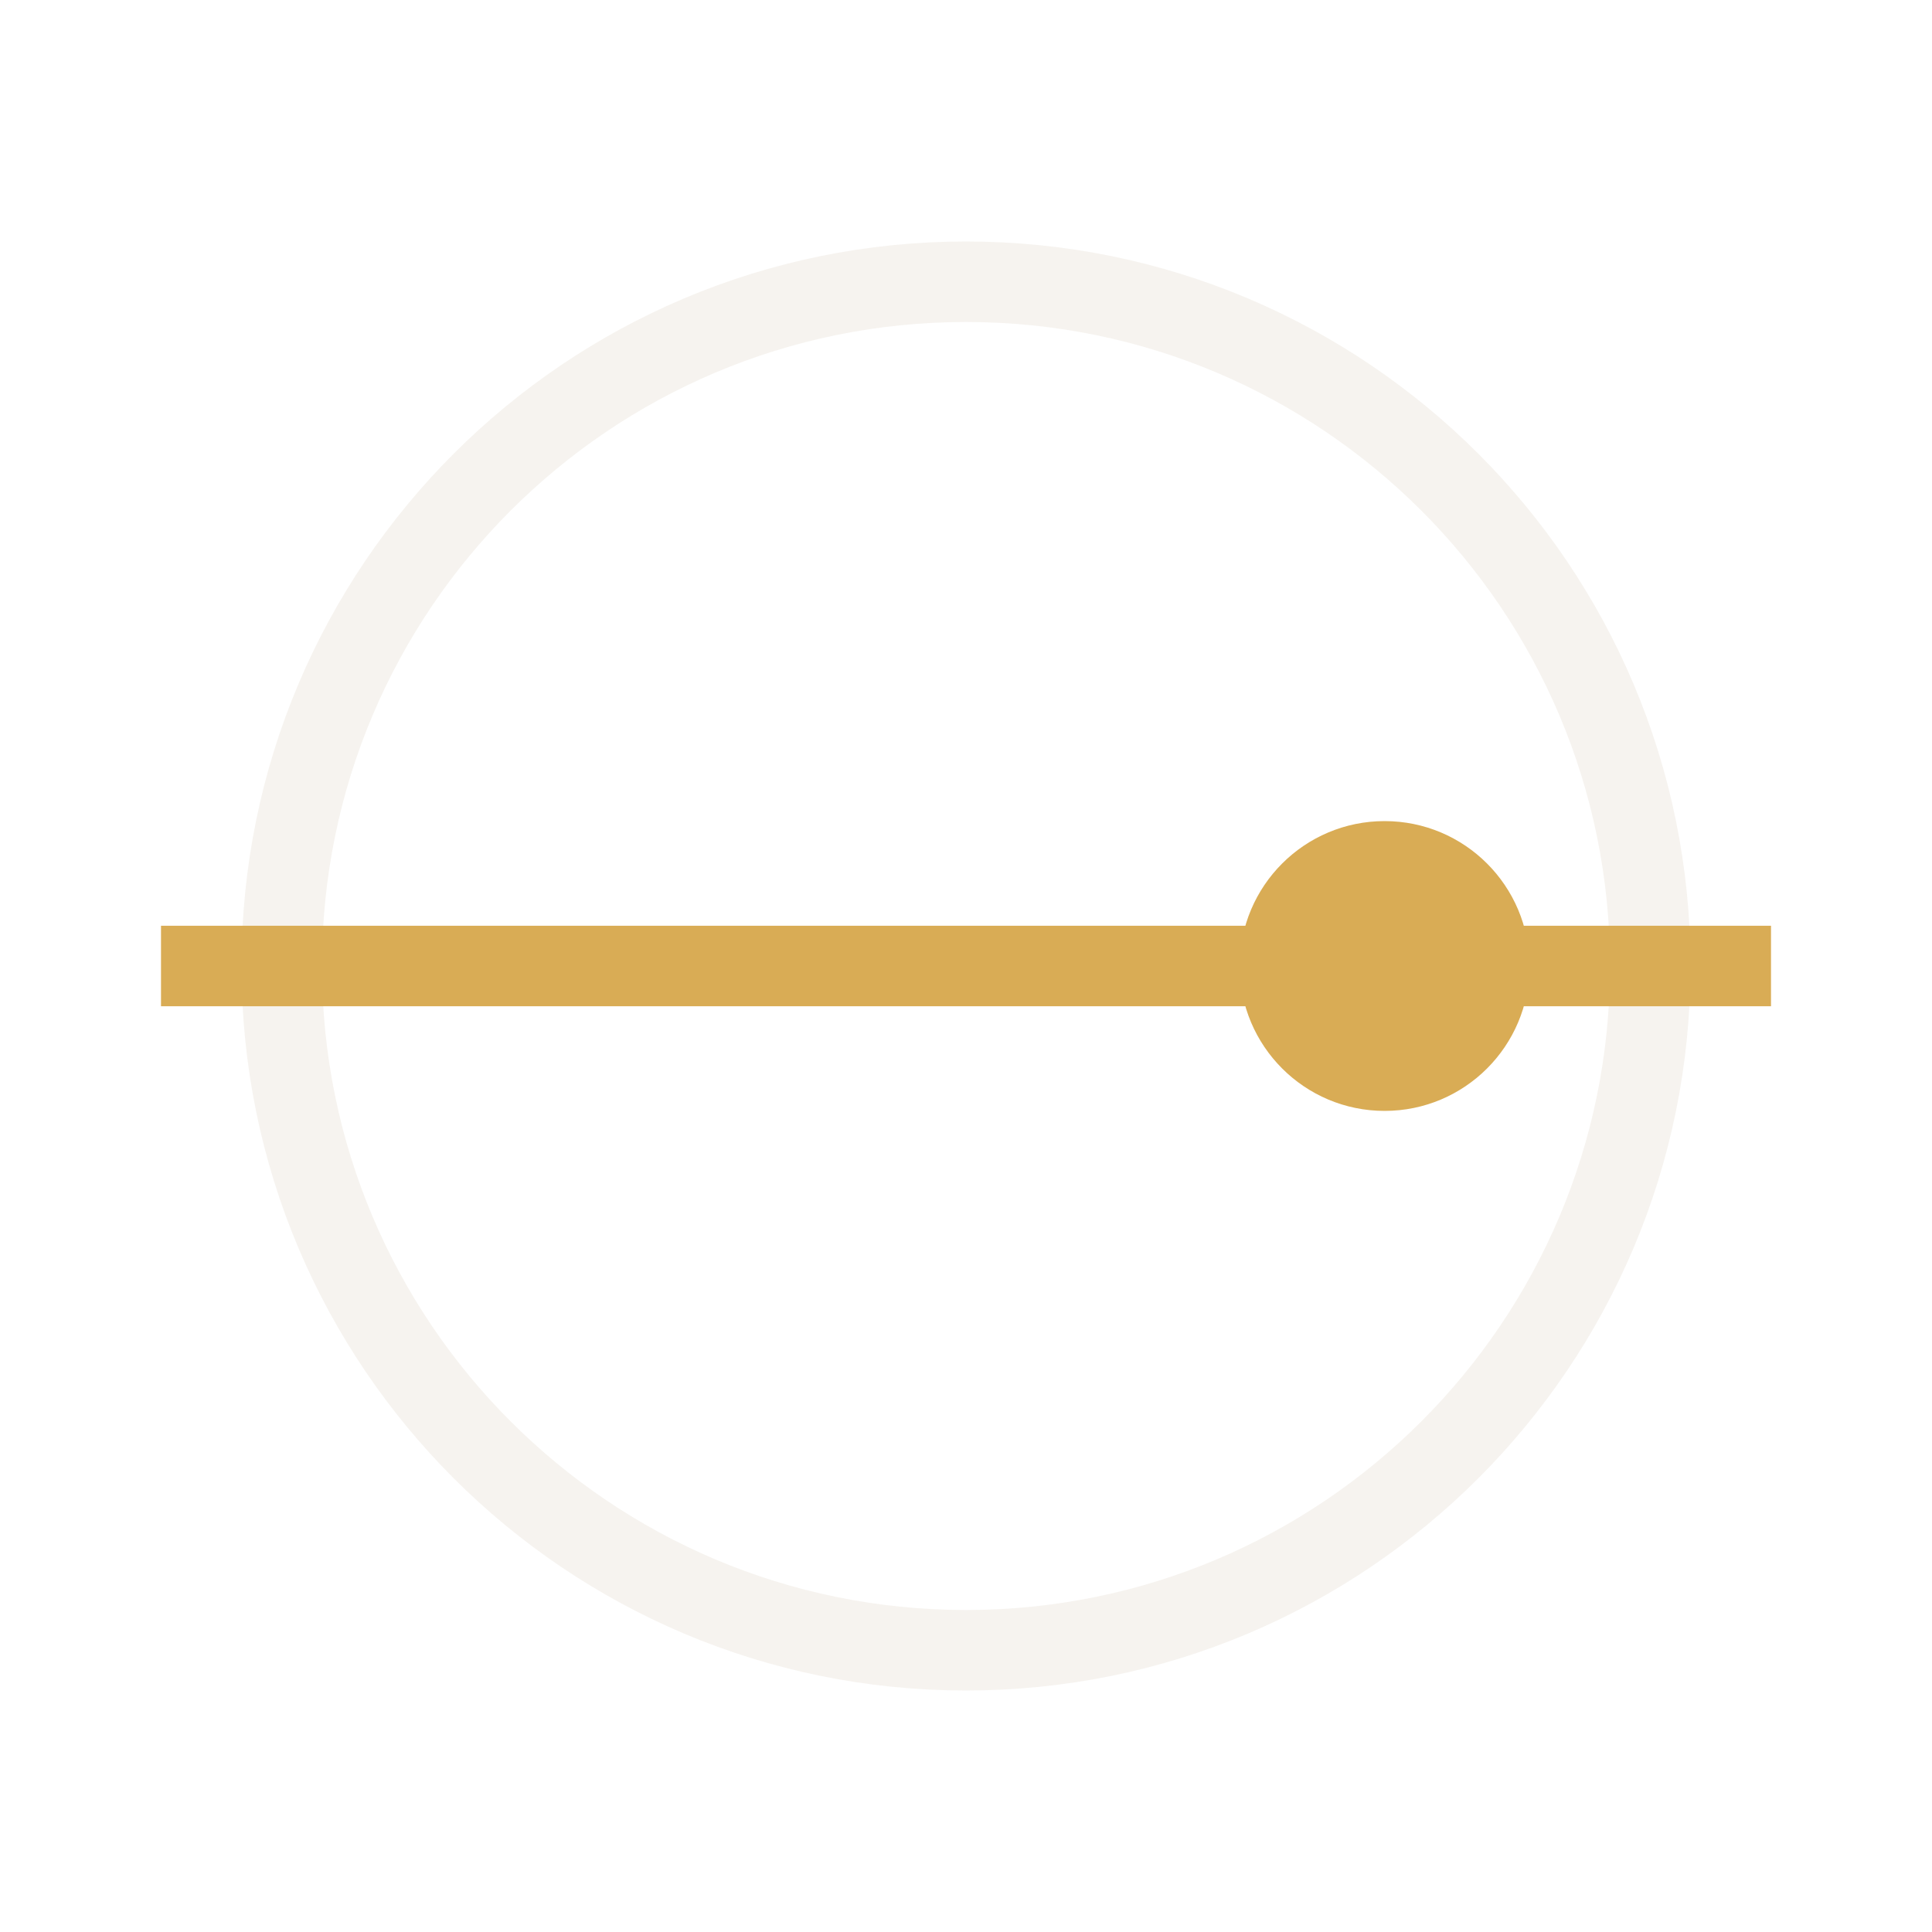
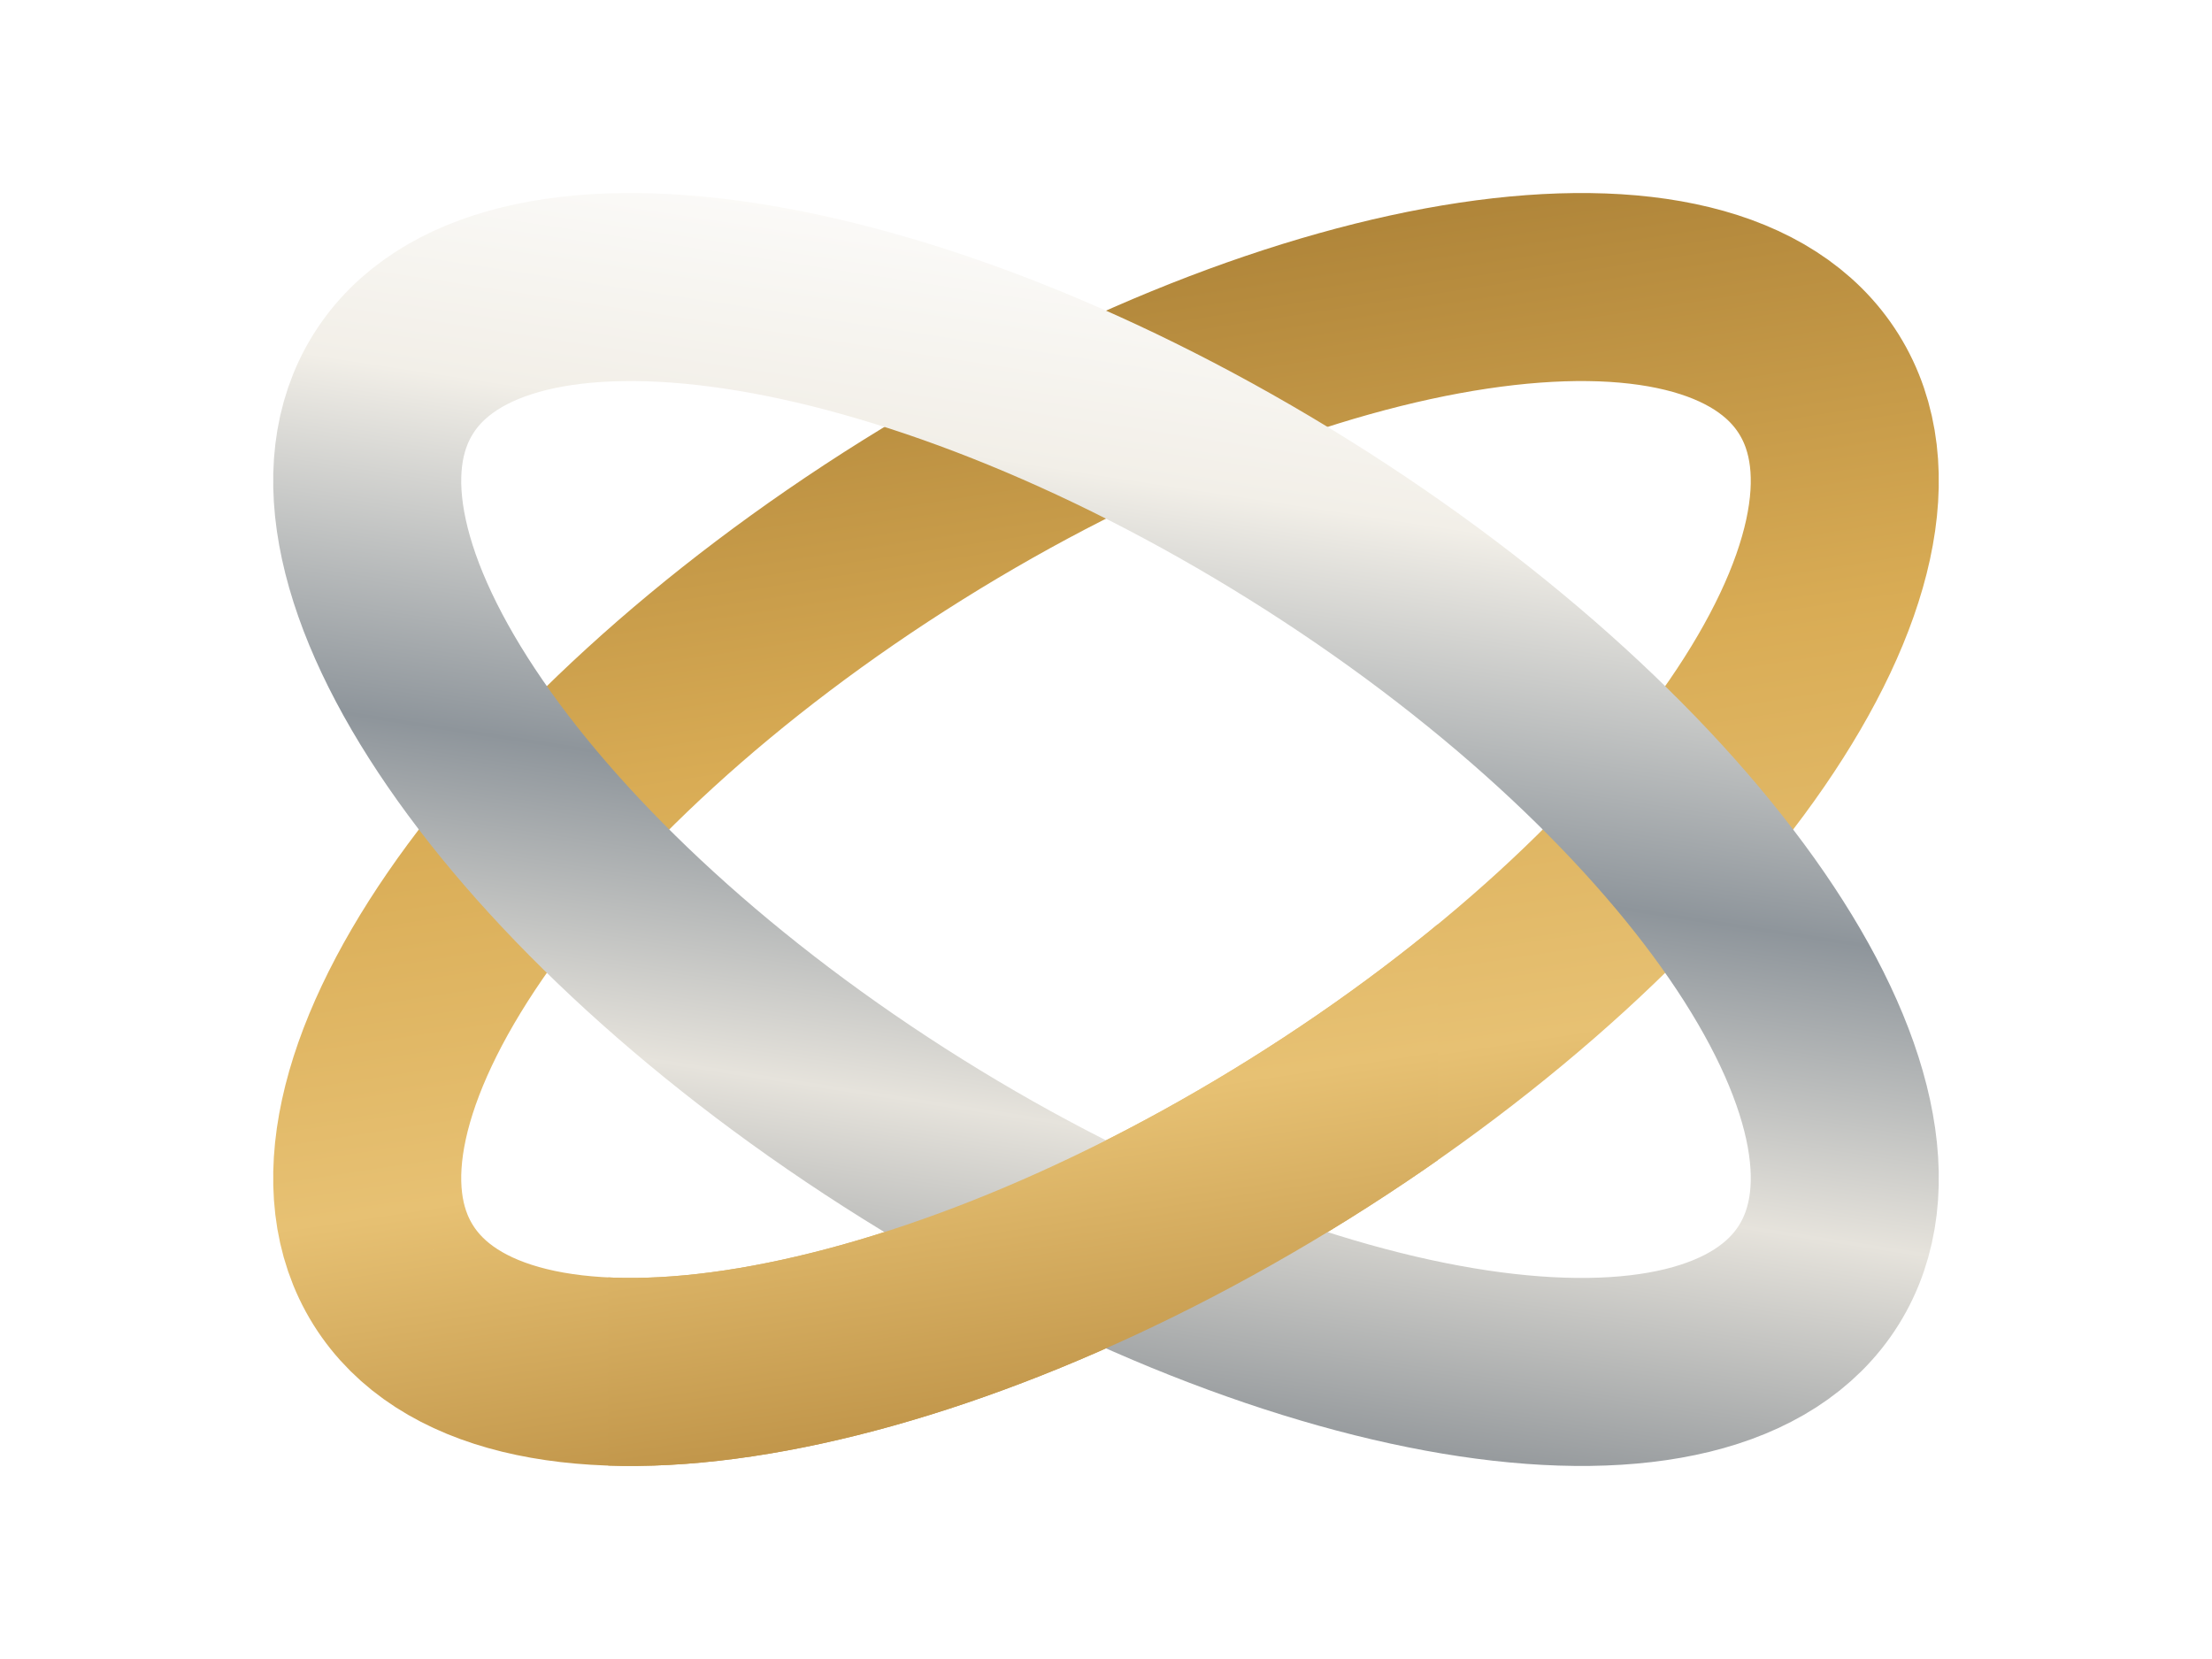
- <svg xmlns="http://www.w3.org/2000/svg" viewBox="0 0 24 24" width="240" height="240">
-   <circle cx="12" cy="12" r="8.5" fill="none" stroke="#F2EFE8" stroke-opacity=".7" stroke-width="1" />
-   <path d="M2 12h20" stroke="#D9AC55" stroke-width="1" />
-   <circle cx="17.2" cy="12" r="1.8" fill="#D9AC55" />
+ <svg xmlns="http://www.w3.org/2000/svg" viewBox="0 0 400 300" width="400" height="300" role="img" aria-label="1402 Celsius">
+   <defs>
+     <linearGradient id="md-steel" x1="0" y1="0" x2="1" y2="1">
+       <stop offset="0%" stop-color="#ffffff" />
+       <stop offset="24%" stop-color="#f2efe8" />
+       <stop offset="50%" stop-color="#8e959b" />
+       <stop offset="72%" stop-color="#e6e3dc" />
+       <stop offset="100%" stop-color="#767d84" />
+     </linearGradient>
+     <linearGradient id="md-gold" x1="0" y1="1" x2="1" y2="0">
+       <stop offset="0%" stop-color="#b4873c" />
+       <stop offset="30%" stop-color="#e7c173" />
+       <stop offset="58%" stop-color="#d9ac55" />
+       <stop offset="100%" stop-color="#a67c33" />
+     </linearGradient>
+     <path id="md-ring" d="M200 150 m-152 0 a152 66 0 1 0 304 0 a152 66 0 1 0 -304 0" />
+     <clipPath id="md-front">
+       <rect x="110" y="165" width="150" height="135" />
+     </clipPath>
+   </defs>
+   <g fill="none">
+     <g transform="rotate(-32 200 150)">
+       <use href="#md-ring" stroke="url(#md-gold)" stroke-width="34" />
+     </g>
+     <g transform="rotate(32 200 150)">
+       <use href="#md-ring" stroke="url(#md-steel)" stroke-width="34" />
+     </g>
+     <g clip-path="url(#md-front)">
+       <g transform="rotate(-32 200 150)">
+         <use href="#md-ring" stroke="url(#md-gold)" stroke-width="34" />
+       </g>
+     </g>
+   </g>
</svg>
